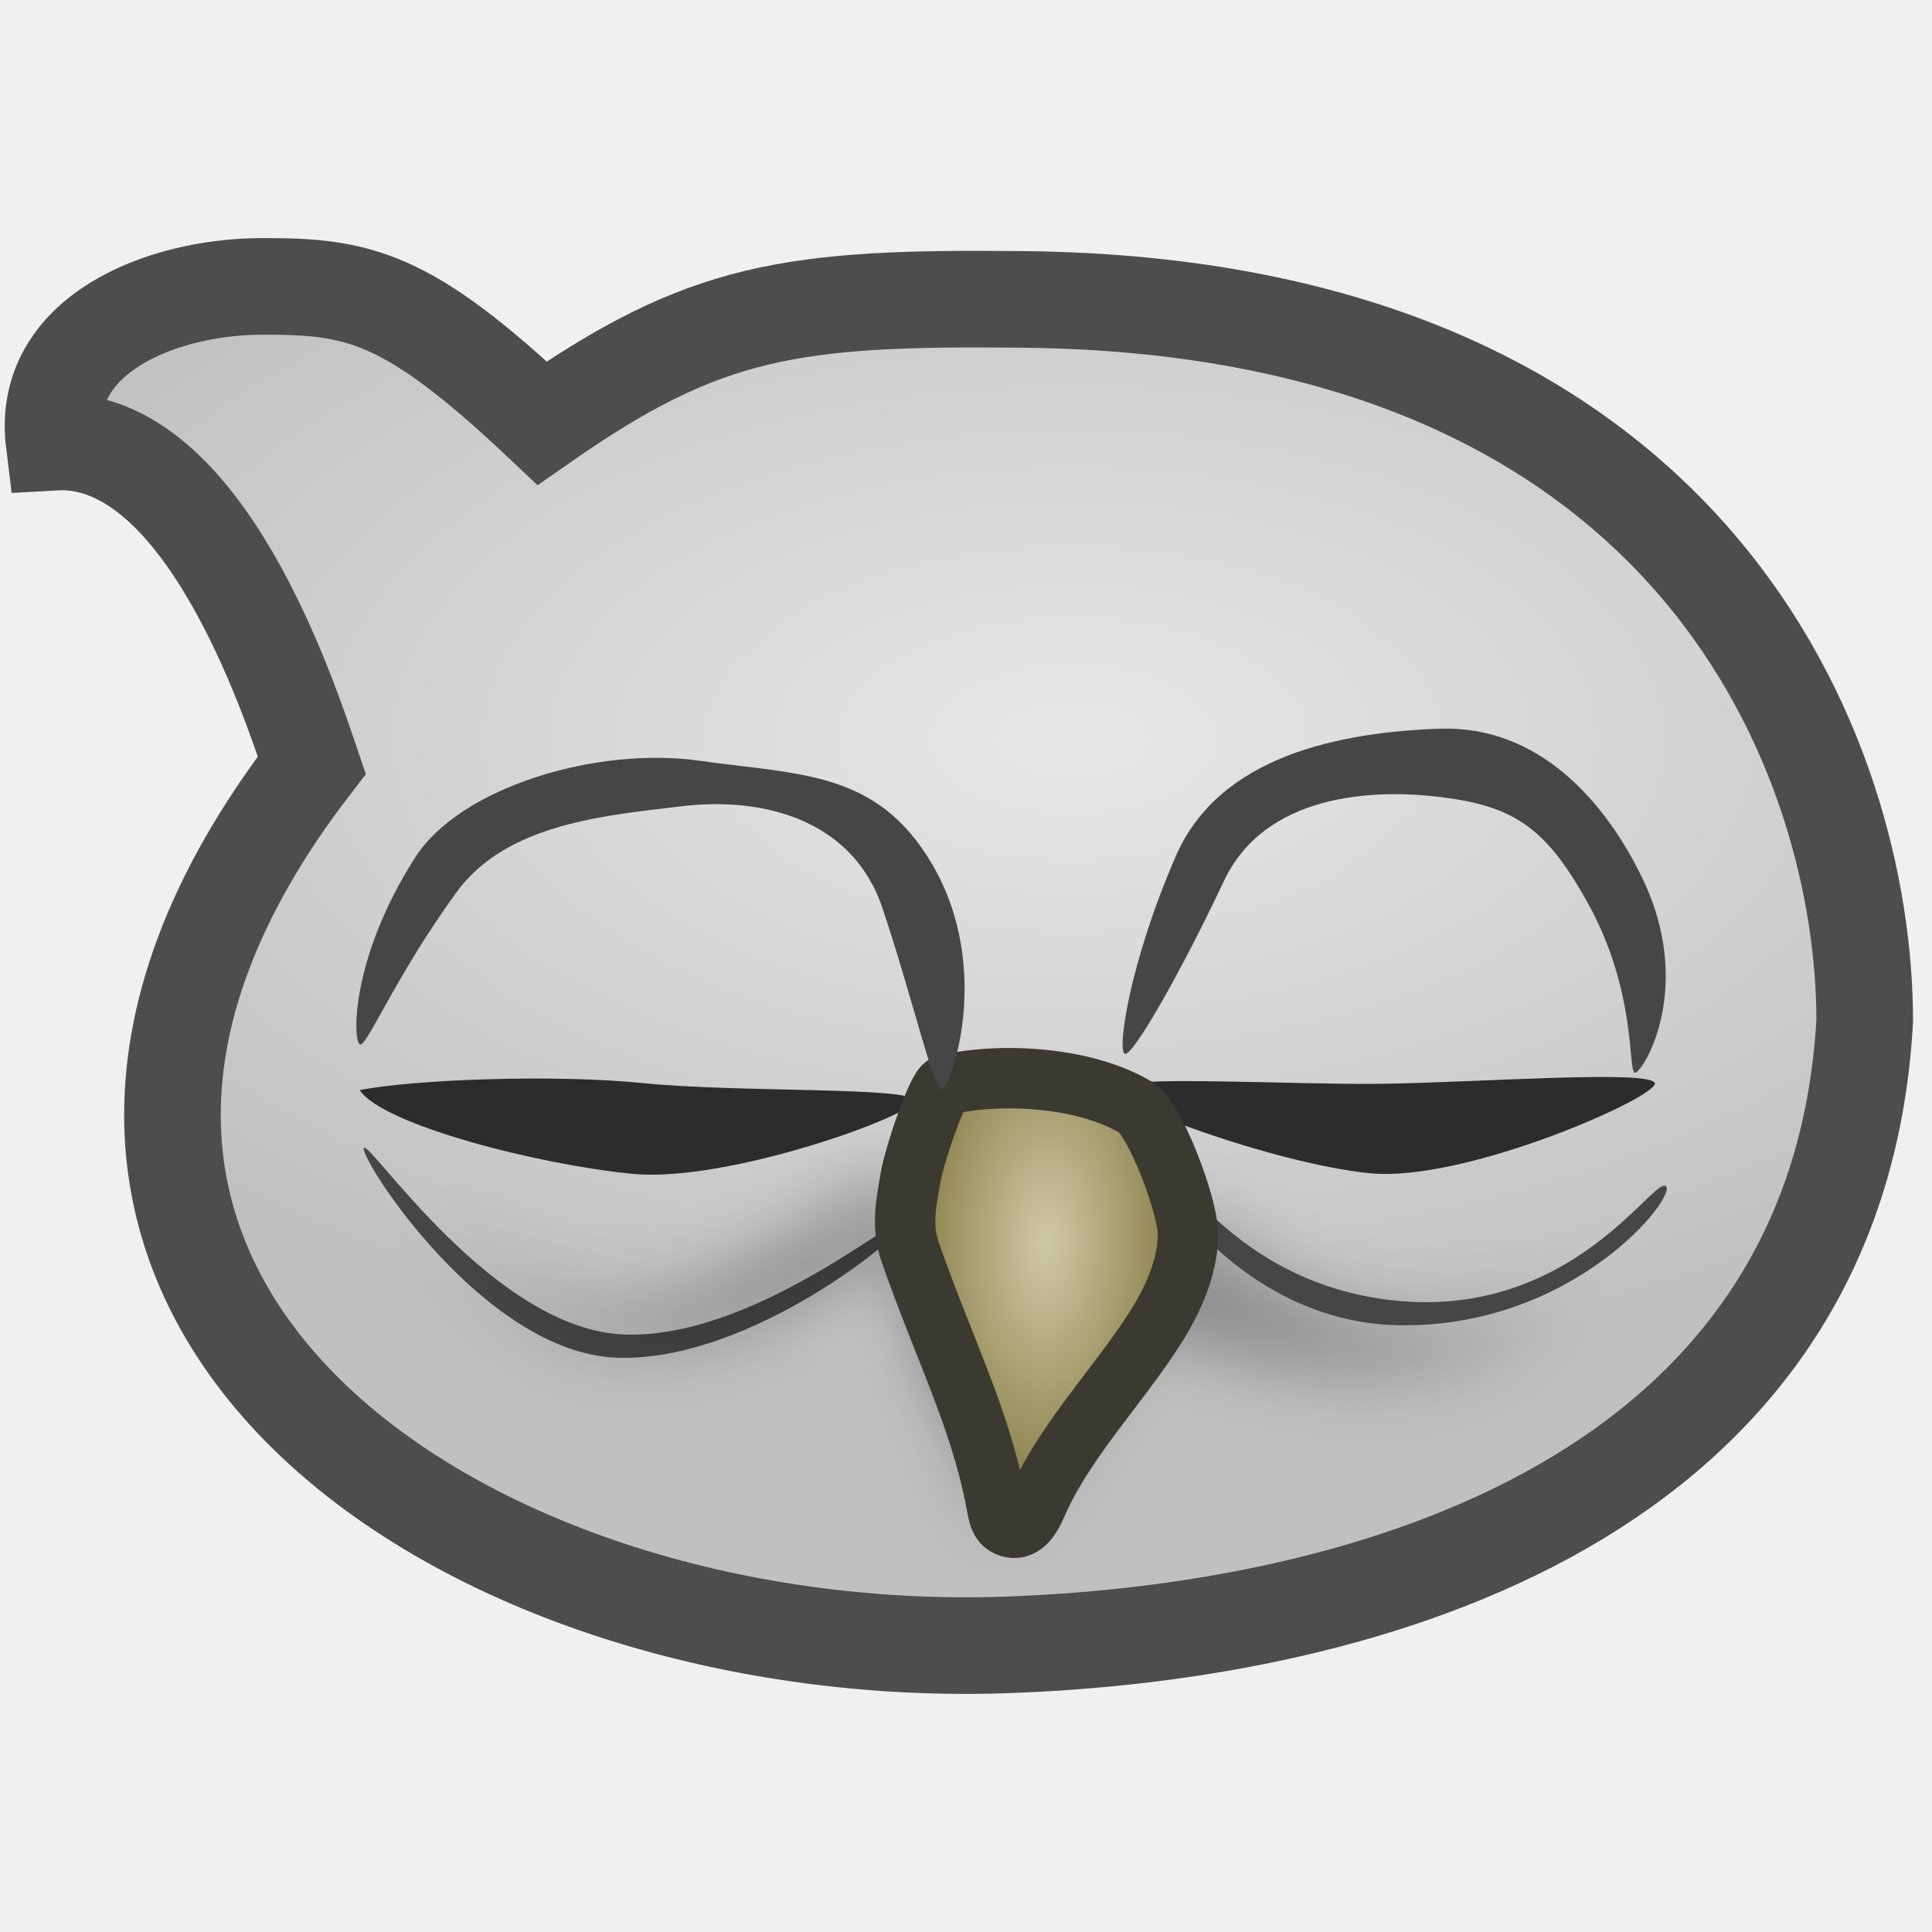
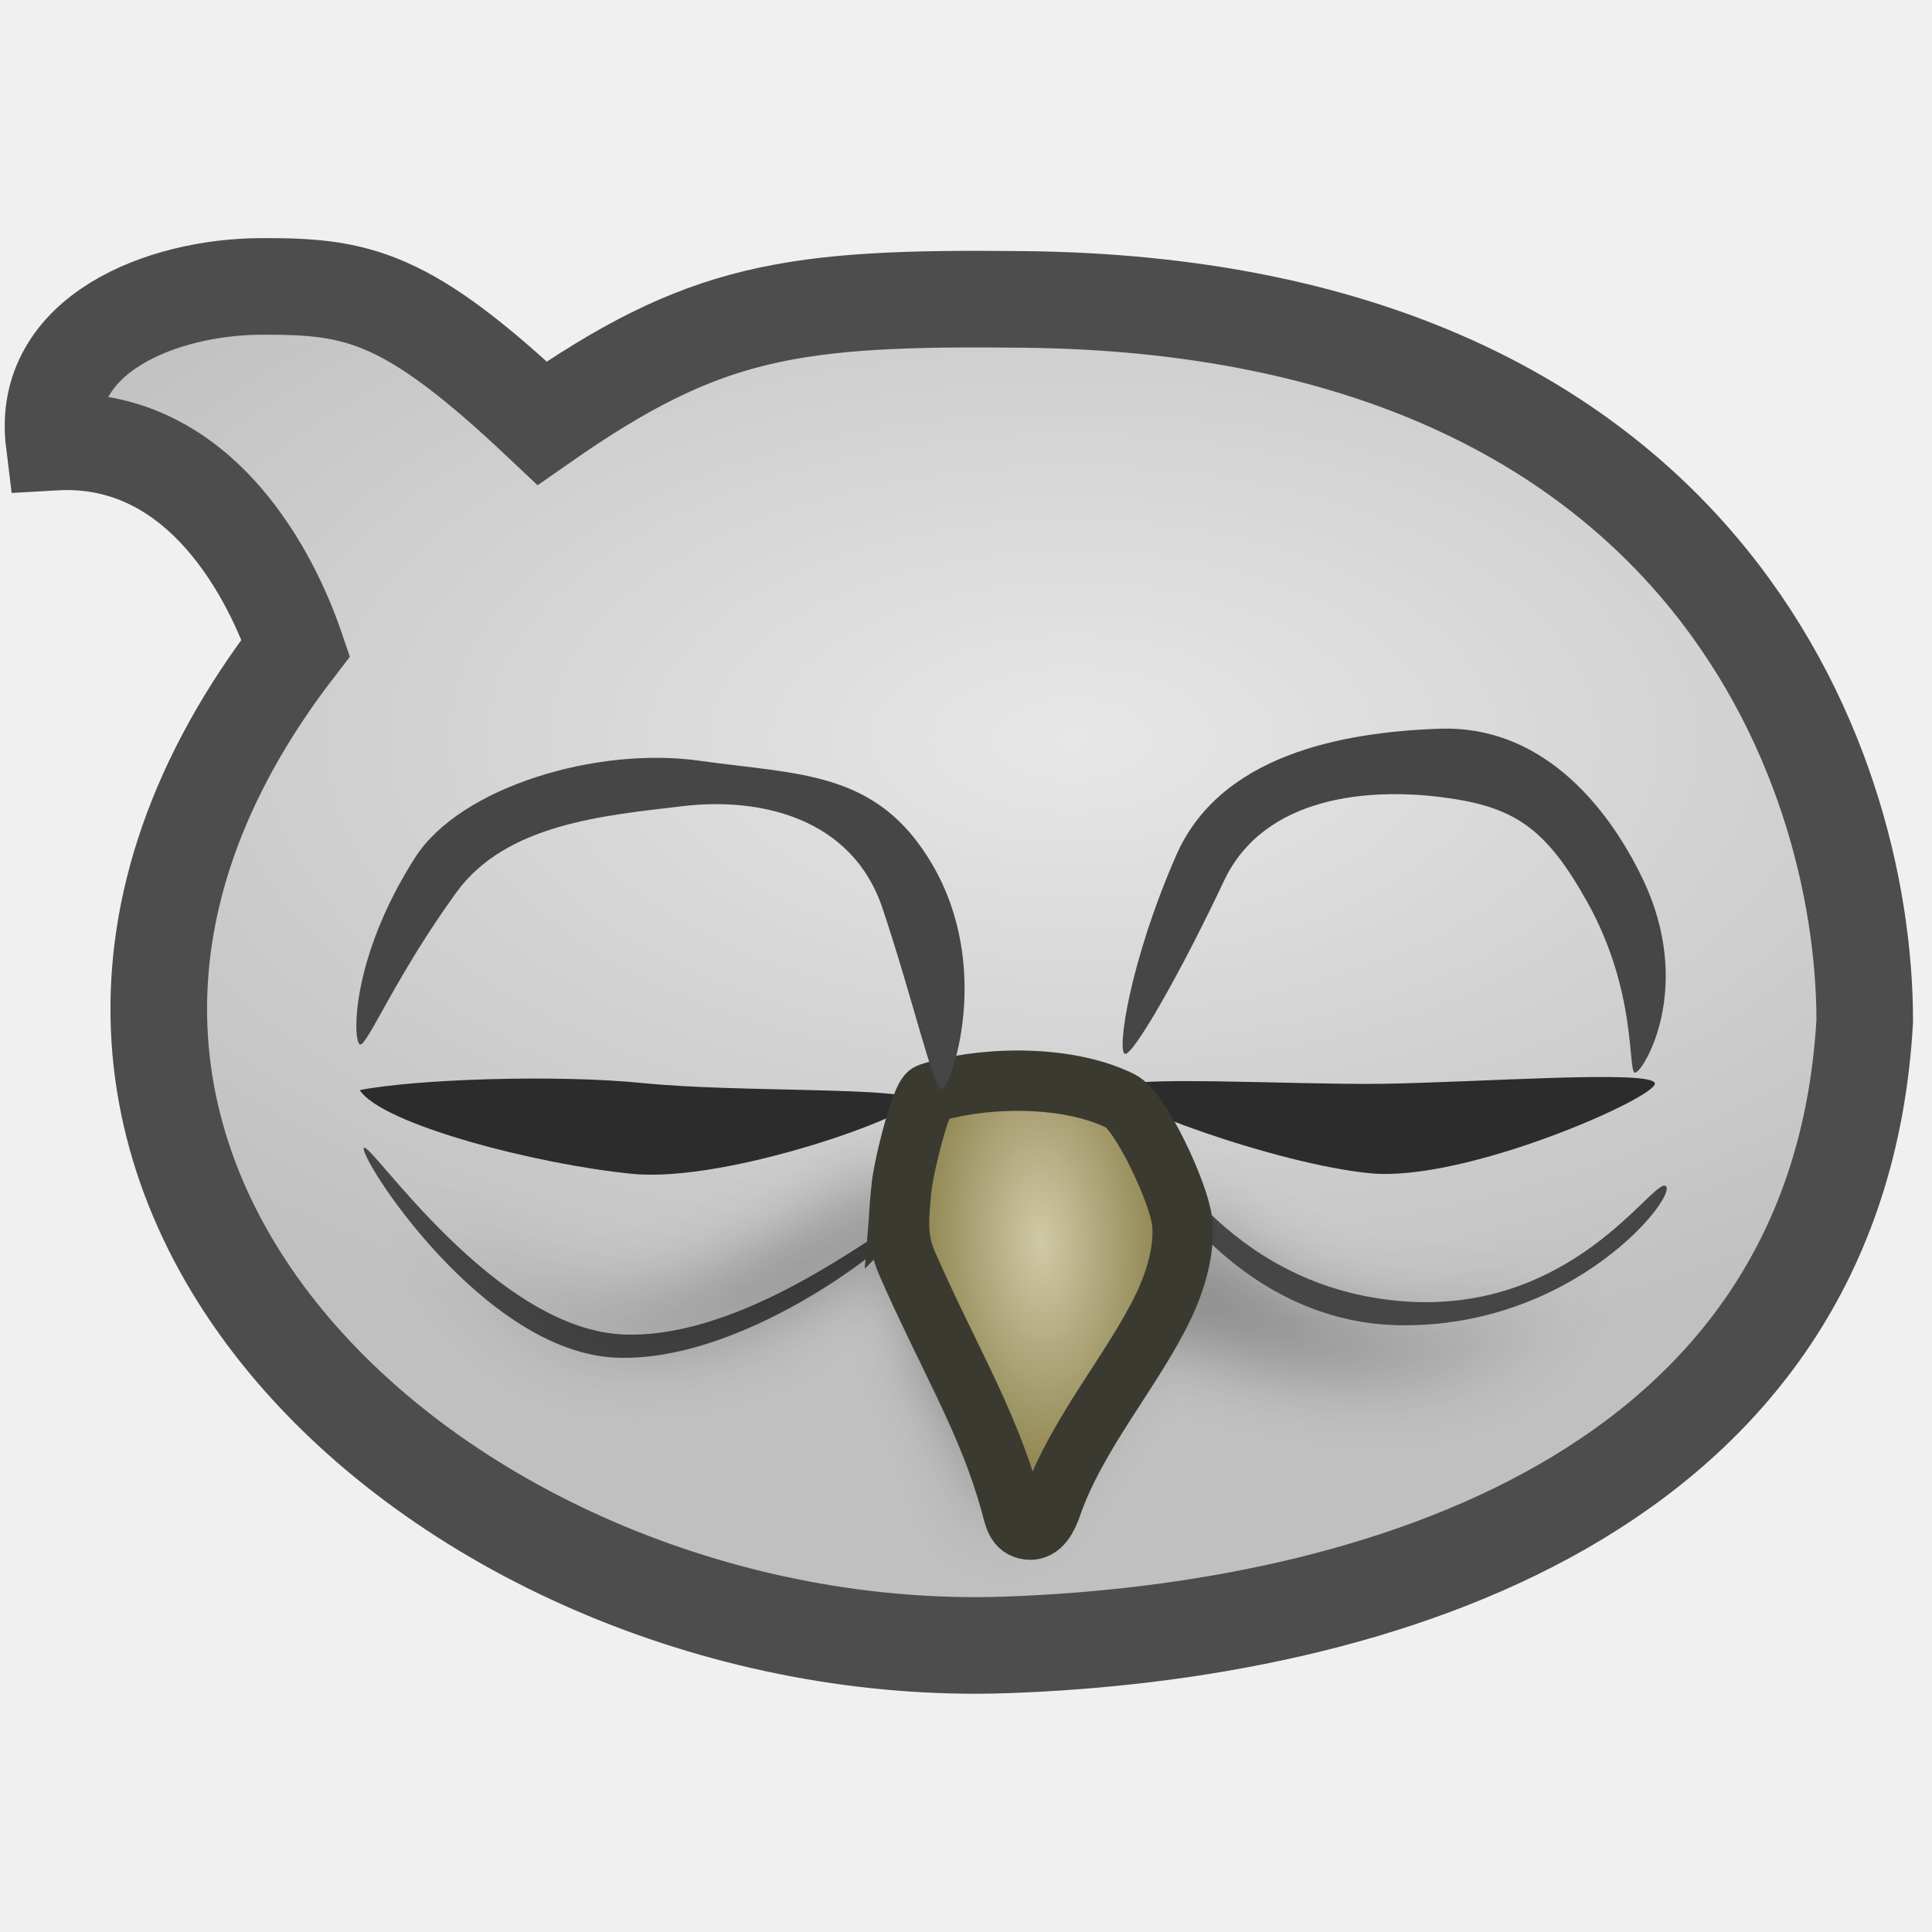
<svg xmlns="http://www.w3.org/2000/svg" xmlns:xlink="http://www.w3.org/1999/xlink" id="svg3055" version="1.1" width="16" height="16">
  <defs id="defs3059">
    <linearGradient id="linearGradient3813">
      <stop style="stop-color:#4e3865;stop-opacity:1;" offset="0" id="stop3815" />
      <stop style="stop-color:#8662ac;stop-opacity:1;" offset="1" id="stop3817" />
    </linearGradient>
    <linearGradient id="linearGradient4093">
      <stop style="stop-color:#000000;stop-opacity:1;" offset="0" id="stop4095" />
      <stop style="stop-color:#000000;stop-opacity:0;" offset="1" id="stop4097" />
    </linearGradient>
    <linearGradient id="linearGradient4005">
      <stop style="stop-color:#ffffff;stop-opacity:1;" offset="0" id="stop4007" />
      <stop style="stop-color:#ffffff;stop-opacity:1;" offset="1" id="stop4009" />
    </linearGradient>
    <linearGradient id="linearGradient3903">
      <stop style="stop-color:#e7e7e7;stop-opacity:1;" offset="0" id="stop3905" />
      <stop style="stop-color:#c0c0c0;stop-opacity:1;" offset="1" id="stop3907" />
    </linearGradient>
    <linearGradient id="linearGradient3879">
      <stop style="stop-color:#d0c9a6;stop-opacity:1;" offset="0" id="stop3881" />
      <stop style="stop-color:#897f49;stop-opacity:1;" offset="1" id="stop3883" />
    </linearGradient>
    <filter id="filter4137" x="-0.064" width="1.128" y="-0.212" height="1.424" color-interpolation-filters="sRGB">
      <feGaussianBlur stdDeviation="20.136" id="feGaussianBlur4139" />
    </filter>
    <filter id="filter4290" x="-0.068" width="1.136" y="-0.172" height="1.343" color-interpolation-filters="sRGB">
      <feGaussianBlur stdDeviation="31.615" id="feGaussianBlur4292" />
    </filter>
    <mask maskUnits="userSpaceOnUse" id="mask4294">
      <path id="path4296" d="m 1320.469,1442.656 c -198.353,-0.041 -272.499,31.233 -344.75,80.719 -81.616,-25.227 -125.358,-106.604 -265.531,-9 156.235,1.372 176.744,44.544 215.25,95.688 -86.041,56.927 -110.837,205.298 -91.5,264.25 29.02,74.4 -15.295,-262.66 212.531,-313.625 69.094,-15.456 225.049,-5.596 260.281,203.969 54.621,-46.332 130.143,-227.343 293,-197.156 130.444,24.179 225.492,298.586 225.438,235.344 -0.176,-207.402 -145.087,-360.113 -504.719,-360.188 z m -296.063,228.313 c -30.302,0.041 -41.55,10.493 -74.562,49.625 -42.074,49.874 226.853,156.438 268.719,59.375 25.145,-58.298 -60.016,-96.865 -124.969,-103.094 -32.191,-3.087 -53.315,-5.928 -69.188,-5.906 z m 527.563,4.125 c -68.449,-0.268 -92.495,26.829 -111.563,92.375 -29.333,100.838 229.978,97.063 271.844,0 25.145,-58.298 -63.172,-84.365 -128.125,-90.594 -11.706,-1.123 -22.378,-1.743 -32.156,-1.781 z" style="fill:#ffffff;fill-opacity:1;stroke:none;filter:url(#filter4290)" />
    </mask>
    <radialGradient xlink:href="#linearGradient3903" id="radialGradient4330" gradientUnits="userSpaceOnUse" gradientTransform="matrix(1.300737,0,0,0.6781128,-986.5097,-151.2584)" cx="1350.475" cy="1557.735" fx="1350.475" fy="1557.735" r="619.056" />
    <radialGradient xlink:href="#linearGradient4093" id="radialGradient4332" gradientUnits="userSpaceOnUse" gradientTransform="matrix(0.9004384,0.1160652,-0.04016959,0.3500118,216.3371,1124.703)" cx="1375.655" cy="1975.988" fx="1375.655" fy="1975.988" r="411.325" />
-     <radialGradient xlink:href="#linearGradient3879" id="radialGradient4334" gradientUnits="userSpaceOnUse" gradientTransform="matrix(0.9913268,0.03484907,-0.06334962,1.916702,-495.2313,-2555.72)" cx="1383.314" cy="1950.956" fx="1383.314" fy="1950.956" r="86.439" />
+     <radialGradient xlink:href="#linearGradient3879" id="radialGradient4334" gradientUnits="userSpaceOnUse" gradientTransform="matrix(0.9911294,-0.04007111,0.08149494,1.916017,-780.5211,-2450.596)" cx="1383.314" cy="1950.956" fx="1383.314" fy="1950.956" r="86.439" />
    <linearGradient xlink:href="#linearGradient3813" id="linearGradient3819" x1="858.851" y1="1422.144" x2="858.851" y2="1278.12" gradientUnits="userSpaceOnUse" gradientTransform="matrix(0.00987656,0,0,0.00987656,1.637443,10.63005)" />
    <linearGradient xlink:href="#linearGradient3813" id="linearGradient3827" x1="1242.881" y1="1616.321" x2="1242.881" y2="1305.682" gradientUnits="userSpaceOnUse" gradientTransform="matrix(0.02575625,0,0,0.02575624,-21.11121,-22.88064)" />
    <linearGradient xlink:href="#linearGradient3813" id="linearGradient3829" x1="999.981" y1="1549.267" x2="999.981" y2="1331.567" gradientUnits="userSpaceOnUse" gradientTransform="matrix(0.00987656,0,0,0.00987656,1.83128,10.54728)" />
    <linearGradient xlink:href="#linearGradient3813" id="linearGradient3034" gradientUnits="userSpaceOnUse" gradientTransform="matrix(0.02575625,0,0,0.02575624,-10.86686,-24.33723)" x1="1242.881" y1="1616.321" x2="1242.881" y2="1305.682" />
  </defs>
  <g id="g4318" transform="matrix(0.01274093,0,0,0.01274093,-0.9264698,-5.407343)">
-     <path id="path3065" d="m 1284.79,1087.878 c -17.306,309.563 -320.575,397.51 -558.319,405.714 C 368.327,1505.951 13.26,1262.124 275.382,921.792 260.87,879.171 204.868,706.143 107.829,711.78 99.109,641.289 178.705,610.844 242.158,610.576 c 63.453,-0.268 95.052,5.83 182.97,88.865 105.581,-73.678 161.34,-82.149 313.978,-80.403 437.737,5.009 545.542,299.897 545.684,468.84 z" style="fill:url(#radialGradient4330);fill-opacity:1;stroke:#4d4d4d;stroke-width:62.79;stroke-miterlimit:4;stroke-opacity:1;stroke-dasharray:none" />
-     <path mask="url(#mask4294)" transform="matrix(1.026218,0,0,1.058358,-615.779,-832.5862)" style="opacity:0.668;fill:#ffffff;fill-opacity:1;stroke:none" d="m 1820.745,1805.331 c 0.138,161.945 -57.98,221.64 -164.377,282.98 -106.397,61.34 -210.664,72.378 -348.411,72.378 -137.748,0 -290.412,-15.937 -373.486,-75.079 -83.074,-59.142 -120.178,-123.185 -121.823,-195.517 -1.645,-72.332 29.056,-140.085 90.1,-231.382 -22.503,-62.183 -41.547,-184.254 -166.769,-221.005 52.365,-54.536 168.356,-30.173 276.106,50.852 72.251,-49.486 159.45,-79.667 308.184,-81.698 372.333,-5.085 500.337,236.526 500.475,398.471 z" id="path3911" clip-path="none" />
+     <path id="path3065" d="m 1284.79,1087.878 c -17.306,309.563 -320.575,397.51 -558.319,405.714 C 368.327,1505.951 2.854,1185.813 264.976,845.481 250.464,802.86 204.868,706.143 107.829,711.78 99.109,641.289 178.705,610.844 242.158,610.576 c 63.453,-0.268 95.052,5.83 182.97,88.865 105.581,-73.678 161.34,-82.149 313.978,-80.403 437.737,5.009 545.542,299.897 545.684,468.84 z" style="fill:url(#radialGradient4330);fill-opacity:1;stroke:#4d4d4d;stroke-width:62.79;stroke-miterlimit:4;stroke-opacity:1;stroke-dasharray:none" />
+     <path mask="url(#mask4294)" transform="matrix(1.026218,0,0,1.058358,-615.779,-832.5862)" style="opacity:0.668;fill:#ffffff;fill-opacity:1;stroke:none" d="m 1820.745,1805.331 c 0.138,161.945 -57.98,221.64 -164.377,282.98 -106.397,61.34 -210.664,72.378 -348.411,72.378 -137.748,0 -290.412,-15.937 -373.486,-75.079 -83.074,-59.142 -99.897,-123.185 -121.823,-195.517 -21.925,-72.332 -1.365,-195.801 83.34,-293.653 -22.503,-62.183 -34.787,-121.983 -160.008,-158.734 52.365,-54.536 168.356,-30.173 276.106,50.852 72.251,-49.486 159.45,-79.667 308.184,-81.698 372.333,-5.085 500.337,236.526 500.475,398.471 z" id="path3911" clip-path="none" />
    <path id="path3865" d="m 306.545,1132.995 c 34.642,-6.933 126.156,-10.435 184.444,-4.553 61.591,6.215 174.479,2.251 175.996,11.274 1.517,9.023 -121.211,53.653 -183.085,47.692 -60.971,-5.874 -162.567,-31.871 -177.354,-54.413 z" style="fill:#2c2c2c;fill-opacity:1;stroke:none" />
    <path style="fill:#2c2c2c;fill-opacity:1;stroke:none" d="m 796.673,1131.604 c 6.026,-8.667 115.15,-1.967 173.711,-2.727 61.592,-0.8 176.472,-9.346 177.989,-0.323 1.517,9.023 -123.144,64.439 -185.019,58.477 -60.971,-5.874 -172.707,-46.76 -166.681,-55.427 z" id="path3867" />
    <path style="fill:#464646;fill-opacity:1;stroke:none" d="m 309.237,1170.586 c 3.621,-5.36 84.823,118.676 169.76,121.276 84.937,2.6 179.482,-80.945 182.602,-74.403 3.12,6.543 -101.139,92.873 -188.213,89.436 -87.074,-3.438 -167.769,-130.948 -164.149,-136.309 z" id="path3871" />
    <path transform="matrix(1.107296,0,0,1.077556,-787.9043,-832.8859)" style="opacity:0.477;fill:url(#radialGradient4332);fill-opacity:1;stroke:none;filter:url(#filter4137)" d="m 1294.15,1864.744 c 0.378,-2.344 66.403,68.667 71.489,67.403 29.806,-7.409 16.087,-15.771 51.168,4.391 11.97,6.879 48.409,-41.891 54.092,-44.223 5.683,-2.332 17.11,5.97 45.221,32.818 28.134,26.87 84.005,37.384 118.103,29.482 73.234,-16.973 118.426,-78.235 119.79,-74.258 1.516,4.422 -44.666,96.457 -118.948,115.104 -80.064,20.099 -188.804,-33.136 -191.104,-29.273 -22.271,37.417 -40.67,63.136 -59.599,105.361 -3.144,7.014 -15.059,19.819 -23.112,18.262 -7.86,-1.519 -8.16,-8.088 -9.925,-16.854 -10.421,-51.761 -16.032,-58.48 -37.041,-116.834 -2.437,-6.769 -6.416,-20.335 -10.211,-35.102 -1.368,-5.325 -99.081,74.979 -181.06,61.719 -69.227,-11.197 -124.885,-116.197 -125.733,-120.427 -1.184,-5.903 67.227,83.507 139.791,86.086 76.168,2.707 156.703,-81.312 157.081,-83.656 z" id="path4015" />
    <path id="path3873" d="m 1155.461,1195.345 c -8.037,-6.059 -61.072,85.715 -175.036,74.534 -113.963,-11.181 -155.956,-106.709 -164.949,-104.558 -8.993,2.151 53.202,119 167.163,120.504 113.961,1.504 180.858,-84.421 172.821,-90.48 z" style="fill:#464646;fill-opacity:1;stroke:none" />
-     <path id="path3844" d="m 664.426,1190.607 c 2.204,-14.105 17.489,-59.524 22.708,-60.862 30.587,-7.841 87.829,-6.947 123.83,14.392 12.284,7.281 33.044,61.909 33.854,80.819 0.81,18.91 -7.92,39.928 -16.315,54.474 -22.855,39.601 -62.613,78.44 -82.038,123.129 -3.227,7.423 -8.1,16.382 -16.364,14.735 -8.066,-1.607 -8.374,-8.559 -10.185,-17.837 -10.694,-54.782 -33.929,-99.15 -55.49,-160.91 -6.343,-18.171 -2.204,-33.834 0,-47.939 z" style="fill:url(#radialGradient4334);fill-opacity:1;stroke:#3a3a30;stroke-width:39.244;stroke-linecap:butt;stroke-linejoin:miter;stroke-miterlimit:4;stroke-opacity:1;stroke-dasharray:none" />
+     <path id="path3844" d="m 658.584,1197.52 c 1.133,-14.231 12.946,-60.674 18.05,-62.402 29.908,-10.127 87.054,-13.556 124.563,5.004 12.798,6.333 37.622,59.238 39.857,78.033 2.235,18.795 -4.884,40.411 -12.157,55.55 -19.801,41.213 -56.514,82.942 -72.511,128.97 -2.657,7.645 -6.84,16.946 -15.205,15.928 -8.165,-0.994 -8.996,-7.903 -11.502,-17.018 -14.798,-53.819 -41.316,-96.307 -67.476,-156.263 -7.697,-17.64 -4.751,-33.571 -3.618,-47.803 z" style="fill:url(#radialGradient4334);fill-opacity:1;stroke:#3a3a30;stroke-width:39.244;stroke-linecap:butt;stroke-linejoin:miter;stroke-miterlimit:4;stroke-opacity:1;stroke-dasharray:none" />
    <path id="path3875" d="m 306.884,1103.337 c 4.847,0.147 23.222,-44.691 62.398,-98.769 32.484,-44.84 96.359,-50.095 147.046,-56.151 50.687,-6.055 110.389,7.593 130.044,66.422 20.311,60.792 33.097,118.113 38.573,117.555 5.476,-0.559 33.605,-77.898 -6.24,-146.079 -35.735,-61.148 -85.846,-58.208 -151.724,-67.475 -65.879,-9.268 -154.953,16.842 -184.445,62.977 -42.828,66.996 -40.499,121.374 -35.652,121.521 z" style="fill:#464646;fill-opacity:1;stroke:none" />
    <path style="fill:#464646;fill-opacity:1;stroke:none" d="m 1135.426,1121.689 c -4.829,-0.45 1.658,-52.465 -30.983,-110.978 -27.065,-48.516 -47.717,-62.166 -94.44,-68.112 -46.723,-5.946 -115.478,-1.418 -141.798,54.572 -27.198,57.859 -58.87,113.482 -64.243,112.253 -5.372,-1.228 2.727,-59.008 33.169,-128.814 28.396,-65.113 106.88,-80.301 171.391,-82.546 64.511,-2.245 107.668,47.486 131.613,96.92 34.772,71.787 0.12,127.155 -4.71,126.704 z" id="path3877" />
  </g>
  <text id="text4145" y="24.719" x="9.656" style="font-size:2.303px;font-style:normal;font-weight:normal;line-height:125%;letter-spacing:0px;word-spacing:0px;fill:url(#linearGradient3819);fill-opacity:1;stroke:#2b1c37;stroke-width:0.137;stroke-miterlimit:4;stroke-opacity:1;stroke-dasharray:none;font-family:Sans" xml:space="preserve" transform="scale(1.183247,0.8451321)">
    <tspan style="font-style:normal;font-variant:normal;font-weight:bold;font-stretch:normal;fill:url(#linearGradient3819);fill-opacity:1;stroke:#2b1c37;stroke-width:0.137;stroke-miterlimit:4;stroke-opacity:1;stroke-dasharray:none;font-family:Hobo Std;-inkscape-font-specification:Hobo Std" y="24.719" x="9.656" id="tspan4147">z</tspan>
  </text>
  <text transform="scale(1.178131,0.8488021)" xml:space="preserve" style="font-size:3.193px;font-style:normal;font-weight:normal;line-height:125%;letter-spacing:0px;word-spacing:0px;fill:url(#linearGradient3829);fill-opacity:1;stroke:#2b1c37;stroke-width:0.159;stroke-miterlimit:4;stroke-opacity:1;stroke-dasharray:none;font-family:Sans" x="11.087" y="25.817" id="text4149">
    <tspan id="tspan4151" x="11.087" y="25.817" style="font-style:normal;font-variant:normal;font-weight:bold;font-stretch:normal;fill:url(#linearGradient3829);fill-opacity:1;stroke:#2b1c37;stroke-width:0.159;stroke-miterlimit:4;stroke-opacity:1;stroke-dasharray:none;font-family:Hobo Std;-inkscape-font-specification:Hobo Std">z</tspan>
  </text>
  <text id="text4153" y="16.932" x="18.681" style="font-size:11.605px;font-style:normal;font-weight:normal;line-height:125%;letter-spacing:0px;word-spacing:0px;fill:url(#linearGradient3034);fill-opacity:1;stroke:#2b1c37;stroke-width:0.4;stroke-miterlimit:4;stroke-opacity:1;stroke-dasharray:none;font-family:Sans" xml:space="preserve" transform="scale(1.165277,0.858165)">
    <tspan style="font-style:normal;font-variant:normal;font-weight:bold;font-stretch:normal;fill:url(#linearGradient3034);fill-opacity:1;stroke:#2b1c37;stroke-width:0.4;stroke-miterlimit:4;stroke-opacity:1;stroke-dasharray:none;font-family:Hobo Std;-inkscape-font-specification:Hobo Std" y="16.932" x="18.681" id="tspan4155">z</tspan>
  </text>
</svg>
